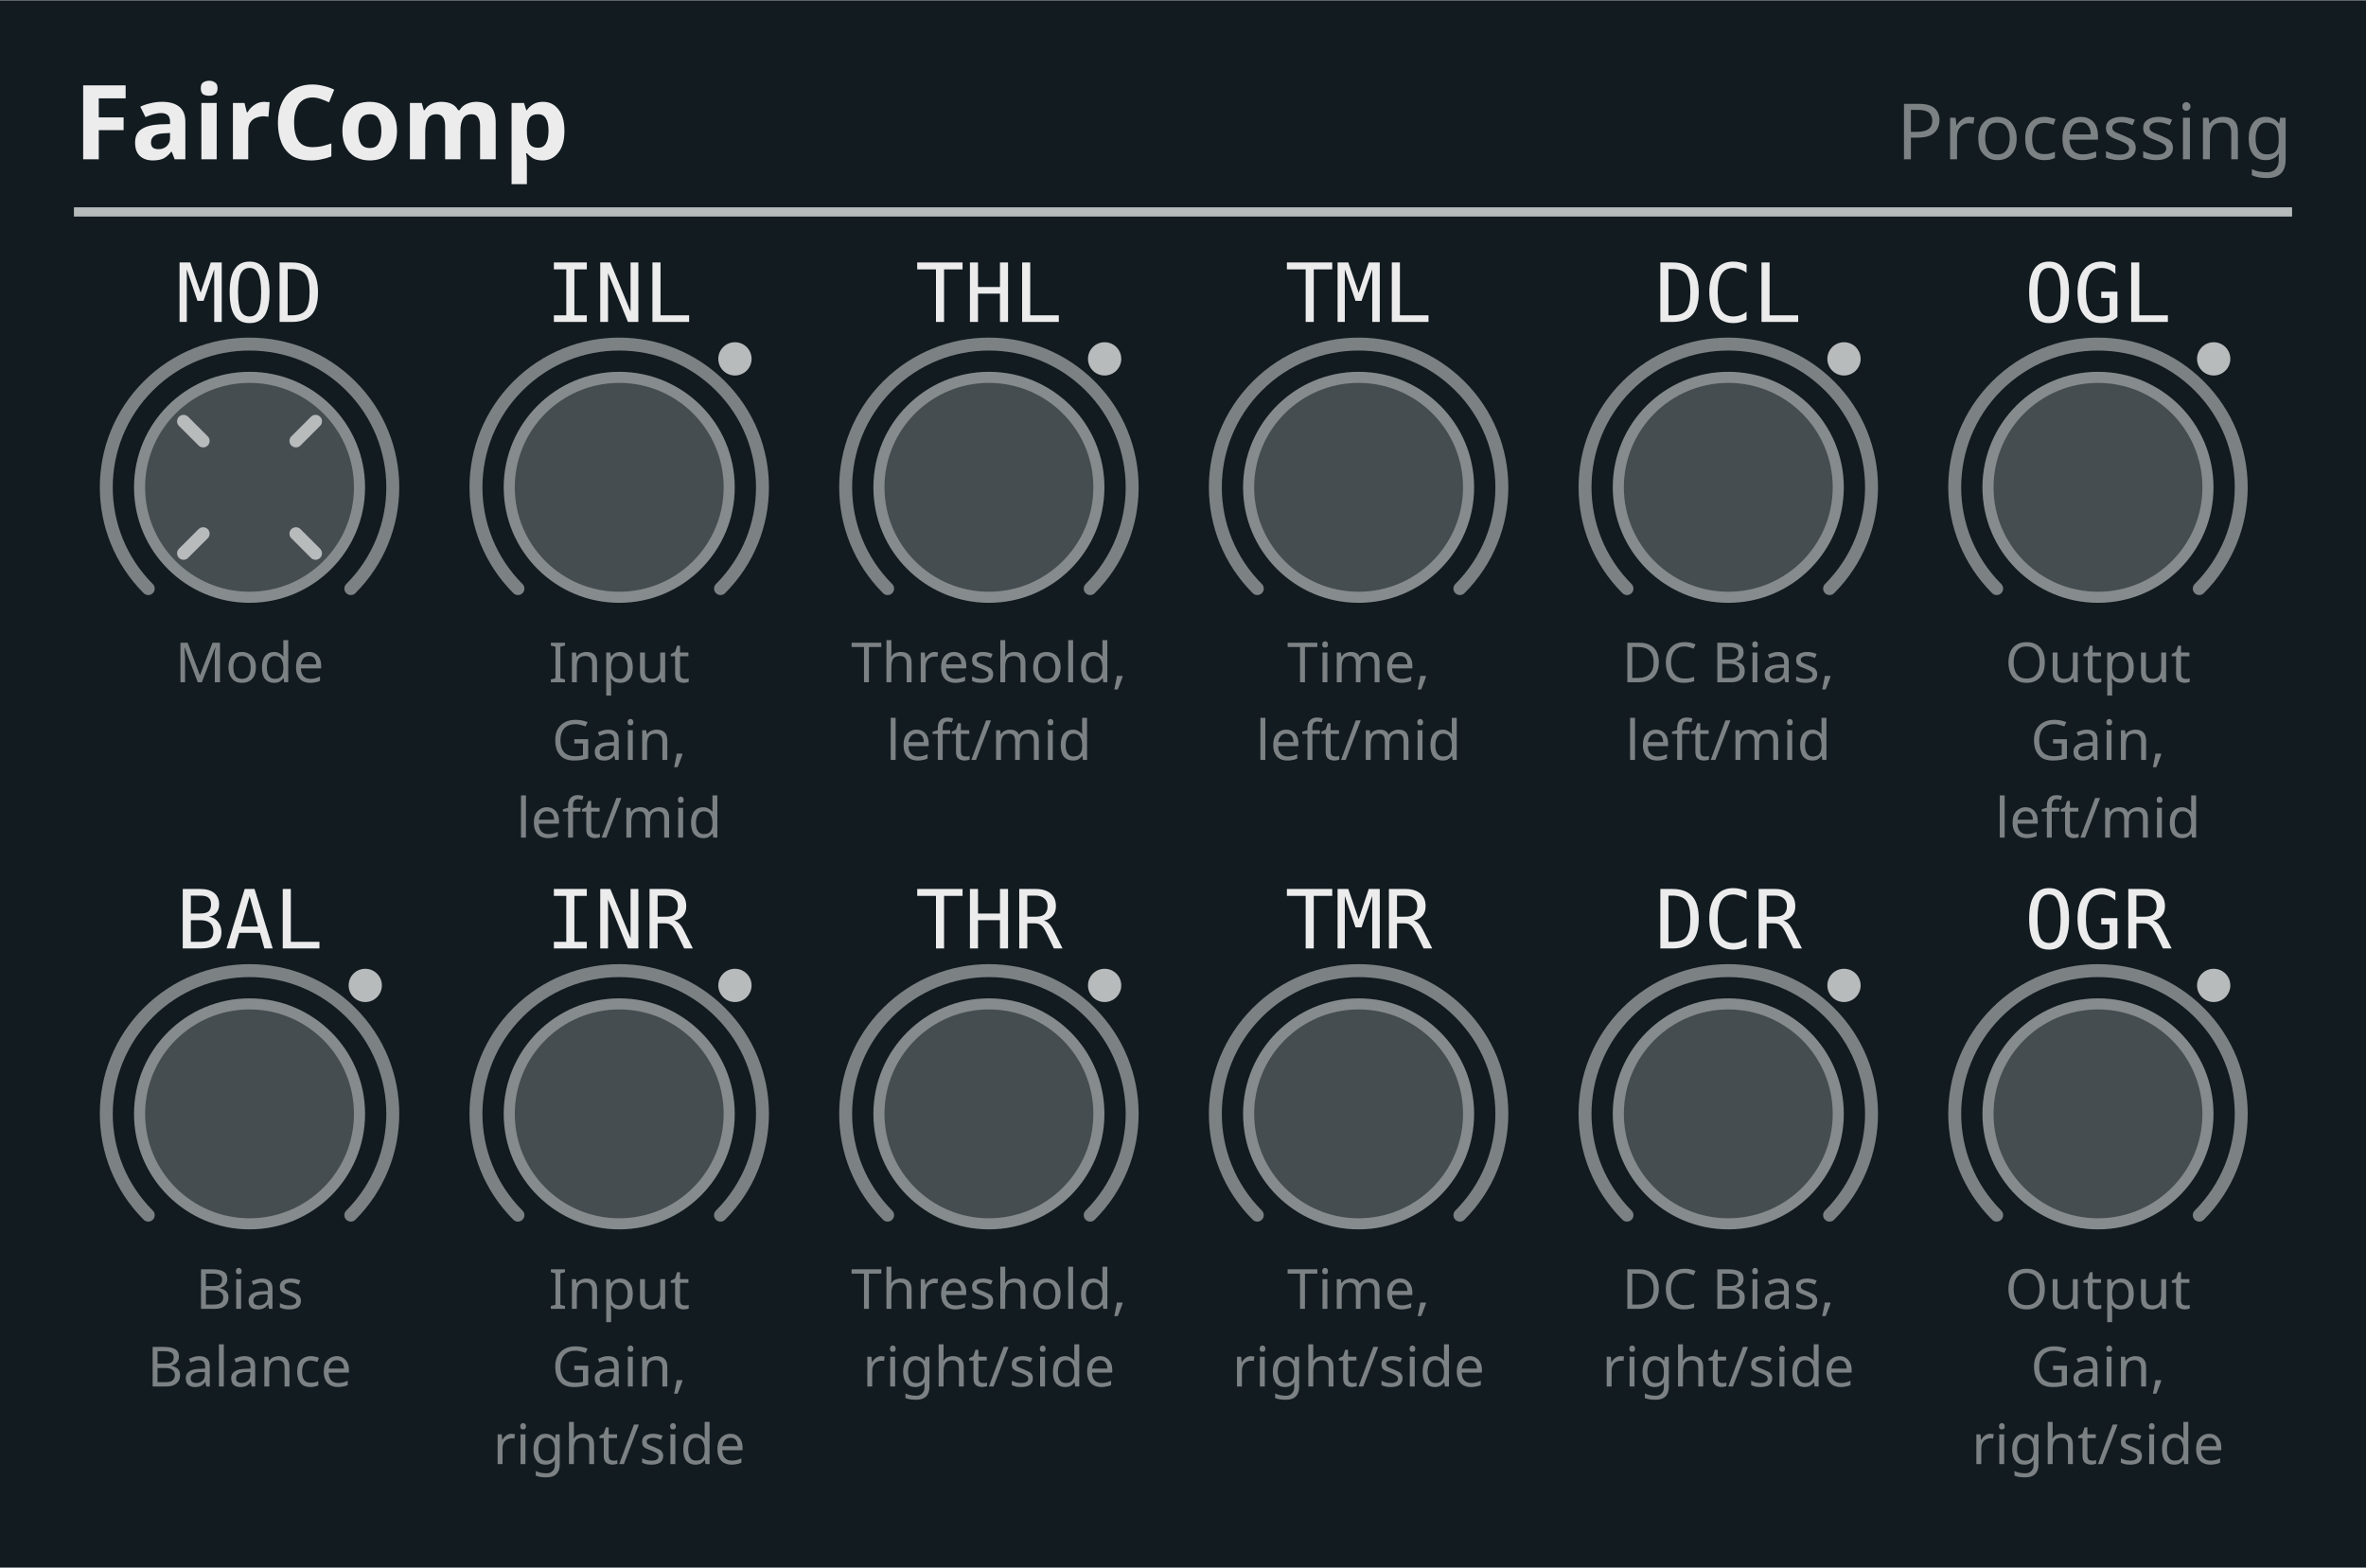
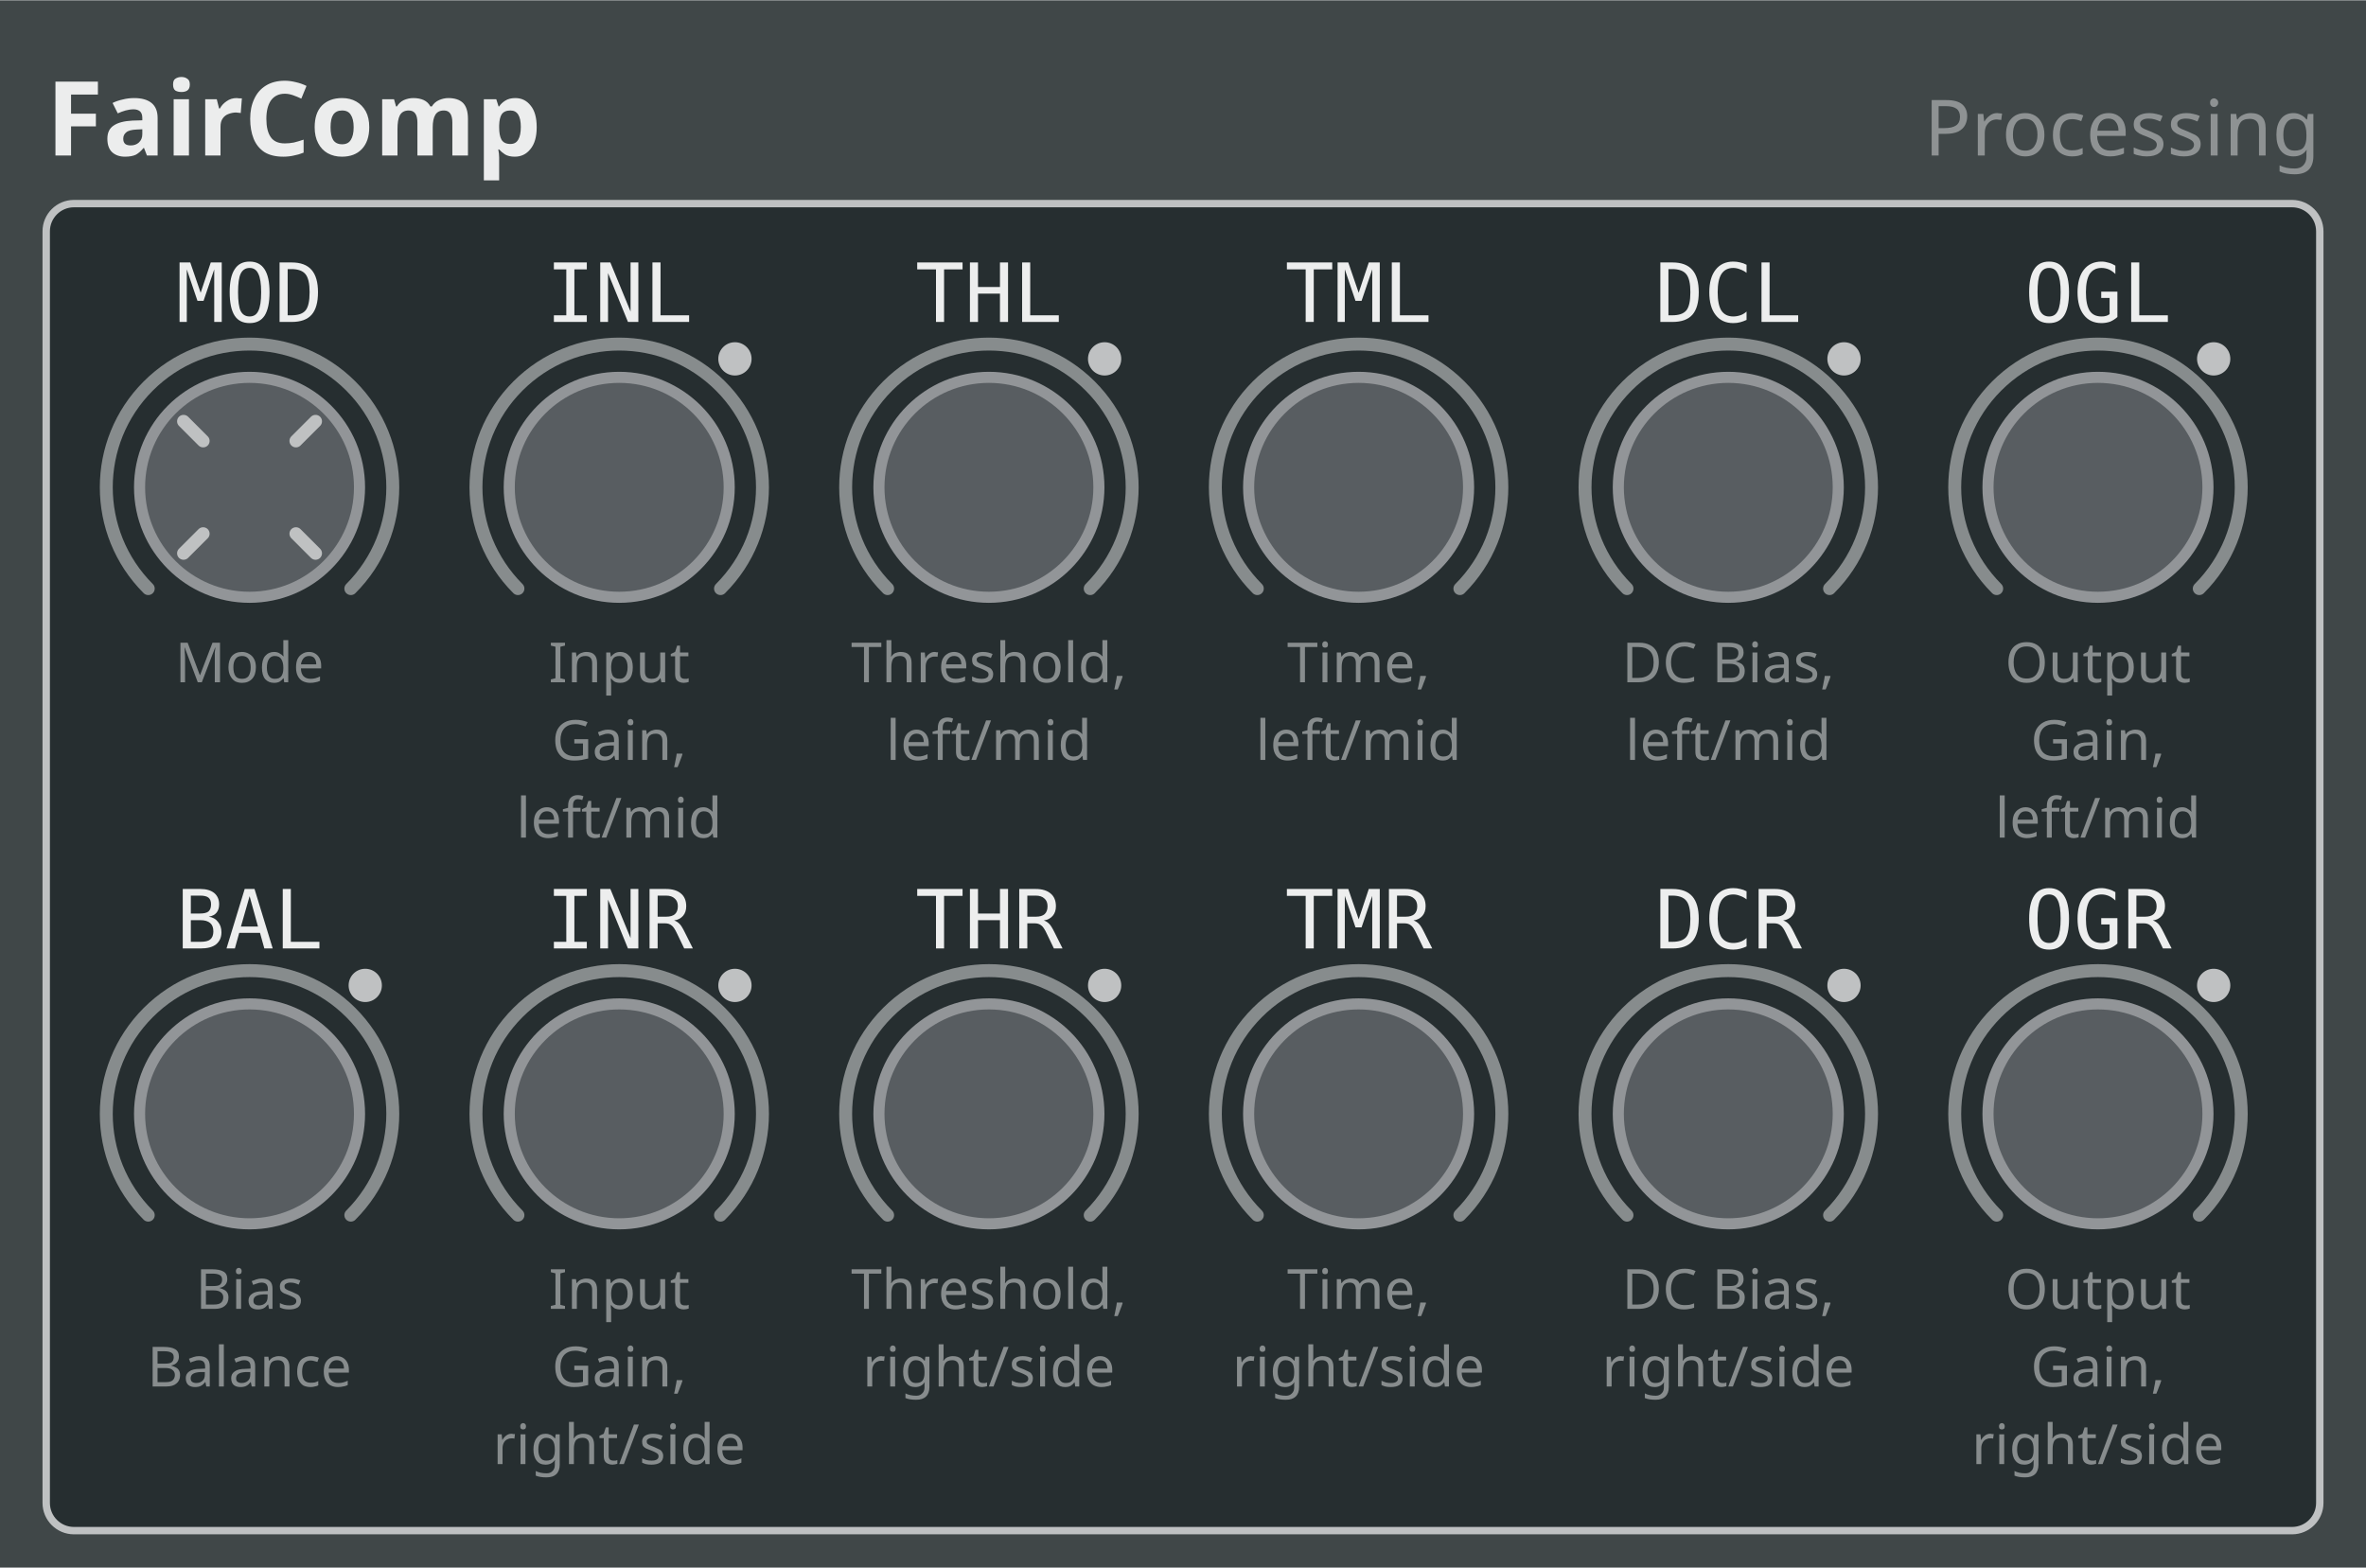
<svg xmlns="http://www.w3.org/2000/svg" viewBox="0 0 128 84.8" width="768" height="509" role="img" aria-label="Compressor front panel" font-family="ui-sans-serif, system-ui, sans-serif">
-   <rect width="128" height="84.8" fill="#121b20" />
-   <text x="4" y="8.6" font-size="5.6" font-weight="600" fill="#ececed">FairComp</text>
-   <text x="124" y="8.6" font-size="4.2" text-anchor="end" fill="#7c8184">Processing</text>
-   <rect x="4" y="11.2" width="120" height="0.5" fill="#b8bbbc" />
-   <text x="13.50" y="17.40" font-size="4.4" text-anchor="middle" font-family="ui-monospace, SFMono-Regular, Menlo, monospace" fill="#ececed">MOD</text>
-   <path d="M 8.02 31.83 A 7.75 7.75 0 1 1 18.98 31.83" fill="none" stroke="#7c8184" stroke-width="0.7" stroke-linecap="round" />
-   <circle cx="13.50" cy="26.35" r="5.95" fill="#464d51" stroke="#868b8d" stroke-width="0.6" />
-   <line x1="10.99" y1="28.86" x2="9.93" y2="29.92" stroke="#b8bbbc" stroke-width="0.7" stroke-linecap="round" />
-   <line x1="10.99" y1="23.84" x2="9.93" y2="22.78" stroke="#b8bbbc" stroke-width="0.7" stroke-linecap="round" />
-   <line x1="16.01" y1="23.84" x2="17.07" y2="22.78" stroke="#b8bbbc" stroke-width="0.7" stroke-linecap="round" />
-   <line x1="16.01" y1="28.86" x2="17.07" y2="29.92" stroke="#b8bbbc" stroke-width="0.7" stroke-linecap="round" />
-   <text x="13.50" y="36.90" font-size="3" text-anchor="middle" fill="#7c8184">Mode</text>
-   <text x="33.50" y="17.40" font-size="4.4" text-anchor="middle" font-family="ui-monospace, SFMono-Regular, Menlo, monospace" fill="#ececed">INL</text>
-   <path d="M 28.02 31.83 A 7.75 7.75 0 1 1 38.98 31.83" fill="none" stroke="#7c8184" stroke-width="0.7" stroke-linecap="round" />
-   <circle cx="33.50" cy="26.35" r="5.95" fill="#464d51" stroke="#868b8d" stroke-width="0.6" />
-   <circle cx="39.76" cy="19.40" r="0.9" fill="#b8bbbc" />
-   <text x="33.50" y="36.90" font-size="3" text-anchor="middle" fill="#7c8184">Input</text>
-   <text x="33.50" y="41.10" font-size="3" text-anchor="middle" fill="#7c8184">Gain,</text>
-   <text x="33.50" y="45.30" font-size="3" text-anchor="middle" fill="#7c8184">left/mid</text>
-   <text x="53.50" y="17.40" font-size="4.4" text-anchor="middle" font-family="ui-monospace, SFMono-Regular, Menlo, monospace" fill="#ececed">THL</text>
-   <path d="M 48.02 31.83 A 7.75 7.75 0 1 1 58.98 31.83" fill="none" stroke="#7c8184" stroke-width="0.7" stroke-linecap="round" />
-   <circle cx="53.50" cy="26.35" r="5.95" fill="#464d51" stroke="#868b8d" stroke-width="0.6" />
-   <circle cx="59.76" cy="19.40" r="0.9" fill="#b8bbbc" />
-   <text x="53.50" y="36.90" font-size="3" text-anchor="middle" fill="#7c8184">Threshold,</text>
-   <text x="53.50" y="41.10" font-size="3" text-anchor="middle" fill="#7c8184">left/mid</text>
-   <text x="73.50" y="17.40" font-size="4.4" text-anchor="middle" font-family="ui-monospace, SFMono-Regular, Menlo, monospace" fill="#ececed">TML</text>
-   <path d="M 68.02 31.83 A 7.75 7.75 0 1 1 78.98 31.83" fill="none" stroke="#7c8184" stroke-width="0.7" stroke-linecap="round" />
-   <circle cx="73.50" cy="26.35" r="5.95" fill="#464d51" stroke="#868b8d" stroke-width="0.6" />
-   <text x="73.50" y="36.90" font-size="3" text-anchor="middle" fill="#7c8184">Time,</text>
-   <text x="73.50" y="41.10" font-size="3" text-anchor="middle" fill="#7c8184">left/mid</text>
-   <text x="93.50" y="17.40" font-size="4.4" text-anchor="middle" font-family="ui-monospace, SFMono-Regular, Menlo, monospace" fill="#ececed">DCL</text>
-   <path d="M 88.02 31.83 A 7.75 7.75 0 1 1 98.98 31.83" fill="none" stroke="#7c8184" stroke-width="0.7" stroke-linecap="round" />
-   <circle cx="93.50" cy="26.35" r="5.95" fill="#464d51" stroke="#868b8d" stroke-width="0.6" />
-   <circle cx="99.76" cy="19.40" r="0.9" fill="#b8bbbc" />
-   <text x="93.50" y="36.90" font-size="3" text-anchor="middle" fill="#7c8184">DC Bias,</text>
-   <text x="93.50" y="41.10" font-size="3" text-anchor="middle" fill="#7c8184">left/mid</text>
-   <text x="113.50" y="17.40" font-size="4.4" text-anchor="middle" font-family="ui-monospace, SFMono-Regular, Menlo, monospace" fill="#ececed">OGL</text>
-   <path d="M 108.02 31.83 A 7.75 7.75 0 1 1 118.98 31.83" fill="none" stroke="#7c8184" stroke-width="0.7" stroke-linecap="round" />
-   <circle cx="113.50" cy="26.35" r="5.95" fill="#464d51" stroke="#868b8d" stroke-width="0.6" />
-   <circle cx="119.76" cy="19.40" r="0.9" fill="#b8bbbc" />
-   <text x="113.50" y="36.90" font-size="3" text-anchor="middle" fill="#7c8184">Output</text>
-   <text x="113.50" y="41.10" font-size="3" text-anchor="middle" fill="#7c8184">Gain,</text>
-   <text x="113.50" y="45.30" font-size="3" text-anchor="middle" fill="#7c8184">left/mid</text>
-   <text x="13.50" y="51.30" font-size="4.4" text-anchor="middle" font-family="ui-monospace, SFMono-Regular, Menlo, monospace" fill="#ececed">BAL</text>
-   <path d="M 8.02 65.73 A 7.75 7.75 0 1 1 18.98 65.73" fill="none" stroke="#7c8184" stroke-width="0.7" stroke-linecap="round" />
-   <circle cx="13.50" cy="60.25" r="5.95" fill="#464d51" stroke="#868b8d" stroke-width="0.6" />
-   <circle cx="19.76" cy="53.30" r="0.9" fill="#b8bbbc" />
-   <text x="13.50" y="70.80" font-size="3" text-anchor="middle" fill="#7c8184">Bias</text>
-   <text x="13.50" y="75.00" font-size="3" text-anchor="middle" fill="#7c8184">Balance</text>
-   <text x="33.50" y="51.30" font-size="4.4" text-anchor="middle" font-family="ui-monospace, SFMono-Regular, Menlo, monospace" fill="#ececed">INR</text>
-   <path d="M 28.02 65.73 A 7.75 7.75 0 1 1 38.98 65.73" fill="none" stroke="#7c8184" stroke-width="0.7" stroke-linecap="round" />
-   <circle cx="33.50" cy="60.25" r="5.95" fill="#464d51" stroke="#868b8d" stroke-width="0.6" />
-   <circle cx="39.76" cy="53.30" r="0.9" fill="#b8bbbc" />
-   <text x="33.50" y="70.80" font-size="3" text-anchor="middle" fill="#7c8184">Input</text>
-   <text x="33.50" y="75.00" font-size="3" text-anchor="middle" fill="#7c8184">Gain,</text>
-   <text x="33.50" y="79.20" font-size="3" text-anchor="middle" fill="#7c8184">right/side</text>
-   <text x="53.50" y="51.30" font-size="4.4" text-anchor="middle" font-family="ui-monospace, SFMono-Regular, Menlo, monospace" fill="#ececed">THR</text>
-   <path d="M 48.02 65.73 A 7.75 7.75 0 1 1 58.98 65.73" fill="none" stroke="#7c8184" stroke-width="0.7" stroke-linecap="round" />
-   <circle cx="53.50" cy="60.25" r="5.95" fill="#464d51" stroke="#868b8d" stroke-width="0.6" />
-   <circle cx="59.76" cy="53.30" r="0.9" fill="#b8bbbc" />
-   <text x="53.50" y="70.80" font-size="3" text-anchor="middle" fill="#7c8184">Threshold,</text>
-   <text x="53.50" y="75.00" font-size="3" text-anchor="middle" fill="#7c8184">right/side</text>
-   <text x="73.50" y="51.30" font-size="4.4" text-anchor="middle" font-family="ui-monospace, SFMono-Regular, Menlo, monospace" fill="#ececed">TMR</text>
-   <path d="M 68.02 65.73 A 7.75 7.75 0 1 1 78.98 65.73" fill="none" stroke="#7c8184" stroke-width="0.7" stroke-linecap="round" />
-   <circle cx="73.50" cy="60.25" r="5.95" fill="#464d51" stroke="#868b8d" stroke-width="0.6" />
-   <text x="73.50" y="70.80" font-size="3" text-anchor="middle" fill="#7c8184">Time,</text>
-   <text x="73.50" y="75.00" font-size="3" text-anchor="middle" fill="#7c8184">right/side</text>
-   <text x="93.50" y="51.30" font-size="4.4" text-anchor="middle" font-family="ui-monospace, SFMono-Regular, Menlo, monospace" fill="#ececed">DCR</text>
-   <path d="M 88.02 65.73 A 7.75 7.75 0 1 1 98.98 65.73" fill="none" stroke="#7c8184" stroke-width="0.7" stroke-linecap="round" />
-   <circle cx="93.50" cy="60.25" r="5.95" fill="#464d51" stroke="#868b8d" stroke-width="0.6" />
-   <circle cx="99.76" cy="53.30" r="0.9" fill="#b8bbbc" />
-   <text x="93.50" y="70.80" font-size="3" text-anchor="middle" fill="#7c8184">DC Bias,</text>
-   <text x="93.50" y="75.00" font-size="3" text-anchor="middle" fill="#7c8184">right/side</text>
-   <text x="113.50" y="51.30" font-size="4.4" text-anchor="middle" font-family="ui-monospace, SFMono-Regular, Menlo, monospace" fill="#ececed">OGR</text>
-   <path d="M 108.02 65.73 A 7.75 7.75 0 1 1 118.98 65.73" fill="none" stroke="#7c8184" stroke-width="0.7" stroke-linecap="round" />
-   <circle cx="113.50" cy="60.25" r="5.95" fill="#464d51" stroke="#868b8d" stroke-width="0.6" />
-   <circle cx="119.76" cy="53.30" r="0.9" fill="#b8bbbc" />
-   <text x="113.50" y="70.80" font-size="3" text-anchor="middle" fill="#7c8184">Output</text>
-   <text x="113.50" y="75.00" font-size="3" text-anchor="middle" fill="#7c8184">Gain,</text>
-   <text x="113.50" y="79.20" font-size="3" text-anchor="middle" fill="#7c8184">right/side</text>
+   <rect width="128" height="84.8" fill="#404748" />
+   <text x="2.5" y="8.4" font-size="5.6" font-weight="600" fill="#eceded">FairComp</text>
+   <text x="125.5" y="8.4" font-size="4.2" text-anchor="end" fill="#8e9293">Processing</text>
+   <rect x="2.5" y="11.0" width="123.0" height="71.8" rx="1.5" fill="#262e30" stroke="#bfc1c2" stroke-width="0.4" />
+   <text x="13.50" y="17.40" font-size="4.4" text-anchor="middle" font-family="ui-monospace, SFMono-Regular, Menlo, monospace" fill="#edeeee">MOD</text>
+   <path d="M 8.02 31.83 A 7.75 7.75 0 1 1 18.98 31.83" fill="none" stroke="#878c8d" stroke-width="0.7" stroke-linecap="round" />
+   <circle cx="13.50" cy="26.35" r="5.95" fill="#585d61" stroke="#929598" stroke-width="0.6" />
+   <line x1="10.99" y1="28.86" x2="9.93" y2="29.92" stroke="#bfc1c2" stroke-width="0.7" stroke-linecap="round" />
+   <line x1="10.99" y1="23.84" x2="9.93" y2="22.78" stroke="#bfc1c2" stroke-width="0.7" stroke-linecap="round" />
+   <line x1="16.01" y1="23.84" x2="17.07" y2="22.78" stroke="#bfc1c2" stroke-width="0.7" stroke-linecap="round" />
+   <line x1="16.01" y1="28.86" x2="17.07" y2="29.92" stroke="#bfc1c2" stroke-width="0.7" stroke-linecap="round" />
+   <text x="13.50" y="36.90" font-size="3" text-anchor="middle" fill="#878c8d">Mode</text>
+   <text x="33.50" y="17.40" font-size="4.4" text-anchor="middle" font-family="ui-monospace, SFMono-Regular, Menlo, monospace" fill="#edeeee">INL</text>
+   <path d="M 28.02 31.83 A 7.75 7.75 0 1 1 38.98 31.83" fill="none" stroke="#878c8d" stroke-width="0.7" stroke-linecap="round" />
+   <circle cx="33.50" cy="26.35" r="5.95" fill="#585d61" stroke="#929598" stroke-width="0.6" />
+   <circle cx="39.76" cy="19.40" r="0.9" fill="#bfc1c2" />
+   <text x="33.50" y="36.90" font-size="3" text-anchor="middle" fill="#878c8d">Input</text>
+   <text x="33.50" y="41.10" font-size="3" text-anchor="middle" fill="#878c8d">Gain,</text>
+   <text x="33.50" y="45.30" font-size="3" text-anchor="middle" fill="#878c8d">left/mid</text>
+   <text x="53.50" y="17.40" font-size="4.4" text-anchor="middle" font-family="ui-monospace, SFMono-Regular, Menlo, monospace" fill="#edeeee">THL</text>
+   <path d="M 48.02 31.83 A 7.75 7.75 0 1 1 58.98 31.83" fill="none" stroke="#878c8d" stroke-width="0.7" stroke-linecap="round" />
+   <circle cx="53.50" cy="26.35" r="5.95" fill="#585d61" stroke="#929598" stroke-width="0.6" />
+   <circle cx="59.76" cy="19.40" r="0.9" fill="#bfc1c2" />
+   <text x="53.50" y="36.90" font-size="3" text-anchor="middle" fill="#878c8d">Threshold,</text>
+   <text x="53.50" y="41.10" font-size="3" text-anchor="middle" fill="#878c8d">left/mid</text>
+   <text x="73.50" y="17.40" font-size="4.4" text-anchor="middle" font-family="ui-monospace, SFMono-Regular, Menlo, monospace" fill="#edeeee">TML</text>
+   <path d="M 68.02 31.83 A 7.75 7.75 0 1 1 78.98 31.83" fill="none" stroke="#878c8d" stroke-width="0.7" stroke-linecap="round" />
+   <circle cx="73.50" cy="26.35" r="5.95" fill="#585d61" stroke="#929598" stroke-width="0.6" />
+   <text x="73.50" y="36.90" font-size="3" text-anchor="middle" fill="#878c8d">Time,</text>
+   <text x="73.50" y="41.10" font-size="3" text-anchor="middle" fill="#878c8d">left/mid</text>
+   <text x="93.50" y="17.40" font-size="4.4" text-anchor="middle" font-family="ui-monospace, SFMono-Regular, Menlo, monospace" fill="#edeeee">DCL</text>
+   <path d="M 88.02 31.83 A 7.75 7.75 0 1 1 98.98 31.83" fill="none" stroke="#878c8d" stroke-width="0.7" stroke-linecap="round" />
+   <circle cx="93.50" cy="26.35" r="5.95" fill="#585d61" stroke="#929598" stroke-width="0.6" />
+   <circle cx="99.76" cy="19.40" r="0.9" fill="#bfc1c2" />
+   <text x="93.50" y="36.90" font-size="3" text-anchor="middle" fill="#878c8d">DC Bias,</text>
+   <text x="93.50" y="41.10" font-size="3" text-anchor="middle" fill="#878c8d">left/mid</text>
+   <text x="113.50" y="17.40" font-size="4.4" text-anchor="middle" font-family="ui-monospace, SFMono-Regular, Menlo, monospace" fill="#edeeee">OGL</text>
+   <path d="M 108.02 31.83 A 7.75 7.75 0 1 1 118.98 31.83" fill="none" stroke="#878c8d" stroke-width="0.7" stroke-linecap="round" />
+   <circle cx="113.50" cy="26.35" r="5.95" fill="#585d61" stroke="#929598" stroke-width="0.6" />
+   <circle cx="119.76" cy="19.40" r="0.9" fill="#bfc1c2" />
+   <text x="113.50" y="36.90" font-size="3" text-anchor="middle" fill="#878c8d">Output</text>
+   <text x="113.50" y="41.10" font-size="3" text-anchor="middle" fill="#878c8d">Gain,</text>
+   <text x="113.50" y="45.30" font-size="3" text-anchor="middle" fill="#878c8d">left/mid</text>
+   <text x="13.50" y="51.30" font-size="4.4" text-anchor="middle" font-family="ui-monospace, SFMono-Regular, Menlo, monospace" fill="#edeeee">BAL</text>
+   <path d="M 8.02 65.73 A 7.75 7.75 0 1 1 18.98 65.73" fill="none" stroke="#878c8d" stroke-width="0.7" stroke-linecap="round" />
+   <circle cx="13.50" cy="60.25" r="5.95" fill="#585d61" stroke="#929598" stroke-width="0.6" />
+   <circle cx="19.76" cy="53.30" r="0.9" fill="#bfc1c2" />
+   <text x="13.50" y="70.80" font-size="3" text-anchor="middle" fill="#878c8d">Bias</text>
+   <text x="13.50" y="75.00" font-size="3" text-anchor="middle" fill="#878c8d">Balance</text>
+   <text x="33.50" y="51.30" font-size="4.4" text-anchor="middle" font-family="ui-monospace, SFMono-Regular, Menlo, monospace" fill="#edeeee">INR</text>
+   <path d="M 28.02 65.73 A 7.75 7.75 0 1 1 38.98 65.73" fill="none" stroke="#878c8d" stroke-width="0.7" stroke-linecap="round" />
+   <circle cx="33.50" cy="60.25" r="5.95" fill="#585d61" stroke="#929598" stroke-width="0.6" />
+   <circle cx="39.76" cy="53.30" r="0.9" fill="#bfc1c2" />
+   <text x="33.50" y="70.80" font-size="3" text-anchor="middle" fill="#878c8d">Input</text>
+   <text x="33.50" y="75.00" font-size="3" text-anchor="middle" fill="#878c8d">Gain,</text>
+   <text x="33.50" y="79.20" font-size="3" text-anchor="middle" fill="#878c8d">right/side</text>
+   <text x="53.50" y="51.30" font-size="4.4" text-anchor="middle" font-family="ui-monospace, SFMono-Regular, Menlo, monospace" fill="#edeeee">THR</text>
+   <path d="M 48.02 65.73 A 7.75 7.75 0 1 1 58.98 65.73" fill="none" stroke="#878c8d" stroke-width="0.7" stroke-linecap="round" />
+   <circle cx="53.50" cy="60.25" r="5.95" fill="#585d61" stroke="#929598" stroke-width="0.6" />
+   <circle cx="59.76" cy="53.30" r="0.9" fill="#bfc1c2" />
+   <text x="53.50" y="70.80" font-size="3" text-anchor="middle" fill="#878c8d">Threshold,</text>
+   <text x="53.50" y="75.00" font-size="3" text-anchor="middle" fill="#878c8d">right/side</text>
+   <text x="73.50" y="51.30" font-size="4.4" text-anchor="middle" font-family="ui-monospace, SFMono-Regular, Menlo, monospace" fill="#edeeee">TMR</text>
+   <path d="M 68.02 65.73 A 7.75 7.75 0 1 1 78.98 65.73" fill="none" stroke="#878c8d" stroke-width="0.7" stroke-linecap="round" />
+   <circle cx="73.50" cy="60.25" r="5.95" fill="#585d61" stroke="#929598" stroke-width="0.6" />
+   <text x="73.50" y="70.80" font-size="3" text-anchor="middle" fill="#878c8d">Time,</text>
+   <text x="73.50" y="75.00" font-size="3" text-anchor="middle" fill="#878c8d">right/side</text>
+   <text x="93.50" y="51.30" font-size="4.4" text-anchor="middle" font-family="ui-monospace, SFMono-Regular, Menlo, monospace" fill="#edeeee">DCR</text>
+   <path d="M 88.02 65.73 A 7.75 7.75 0 1 1 98.98 65.73" fill="none" stroke="#878c8d" stroke-width="0.7" stroke-linecap="round" />
+   <circle cx="93.50" cy="60.25" r="5.95" fill="#585d61" stroke="#929598" stroke-width="0.6" />
+   <circle cx="99.76" cy="53.30" r="0.9" fill="#bfc1c2" />
+   <text x="93.50" y="70.80" font-size="3" text-anchor="middle" fill="#878c8d">DC Bias,</text>
+   <text x="93.50" y="75.00" font-size="3" text-anchor="middle" fill="#878c8d">right/side</text>
+   <text x="113.50" y="51.30" font-size="4.4" text-anchor="middle" font-family="ui-monospace, SFMono-Regular, Menlo, monospace" fill="#edeeee">OGR</text>
+   <path d="M 108.02 65.73 A 7.75 7.75 0 1 1 118.98 65.73" fill="none" stroke="#878c8d" stroke-width="0.7" stroke-linecap="round" />
+   <circle cx="113.50" cy="60.25" r="5.95" fill="#585d61" stroke="#929598" stroke-width="0.6" />
+   <circle cx="119.76" cy="53.30" r="0.9" fill="#bfc1c2" />
+   <text x="113.50" y="70.80" font-size="3" text-anchor="middle" fill="#878c8d">Output</text>
+   <text x="113.50" y="75.00" font-size="3" text-anchor="middle" fill="#878c8d">Gain,</text>
+   <text x="113.50" y="79.20" font-size="3" text-anchor="middle" fill="#878c8d">right/side</text>
</svg>
